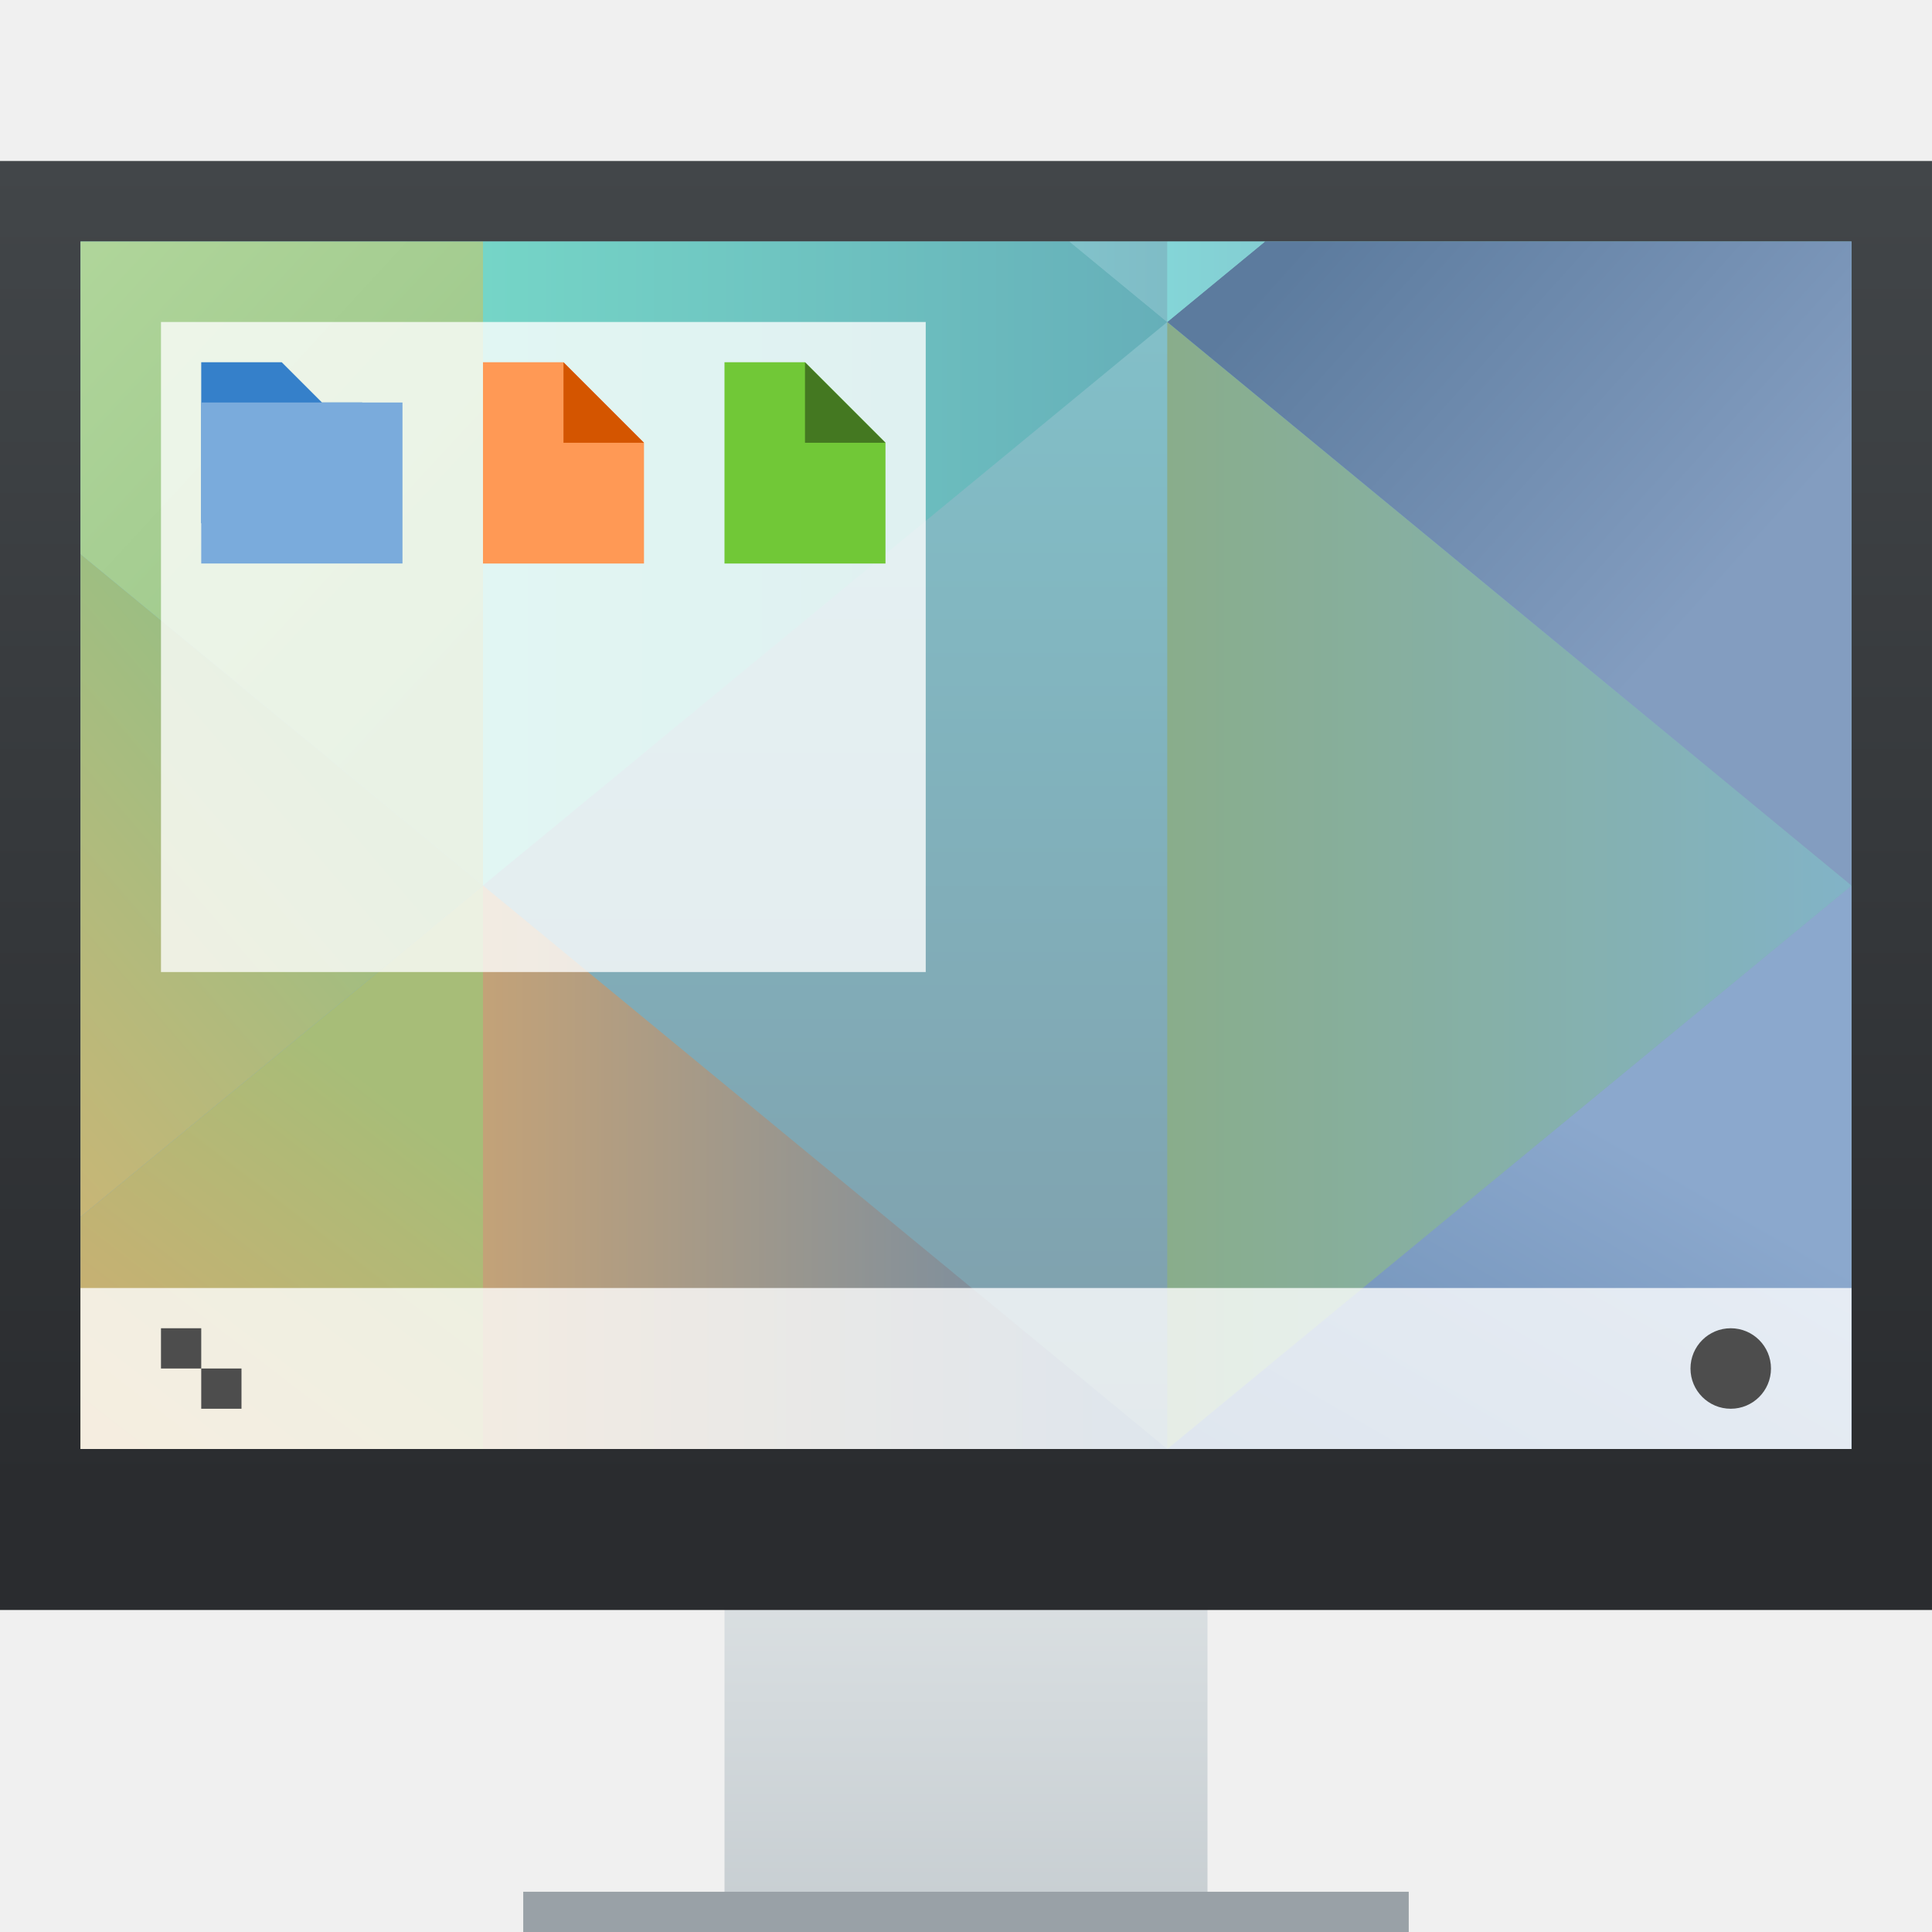
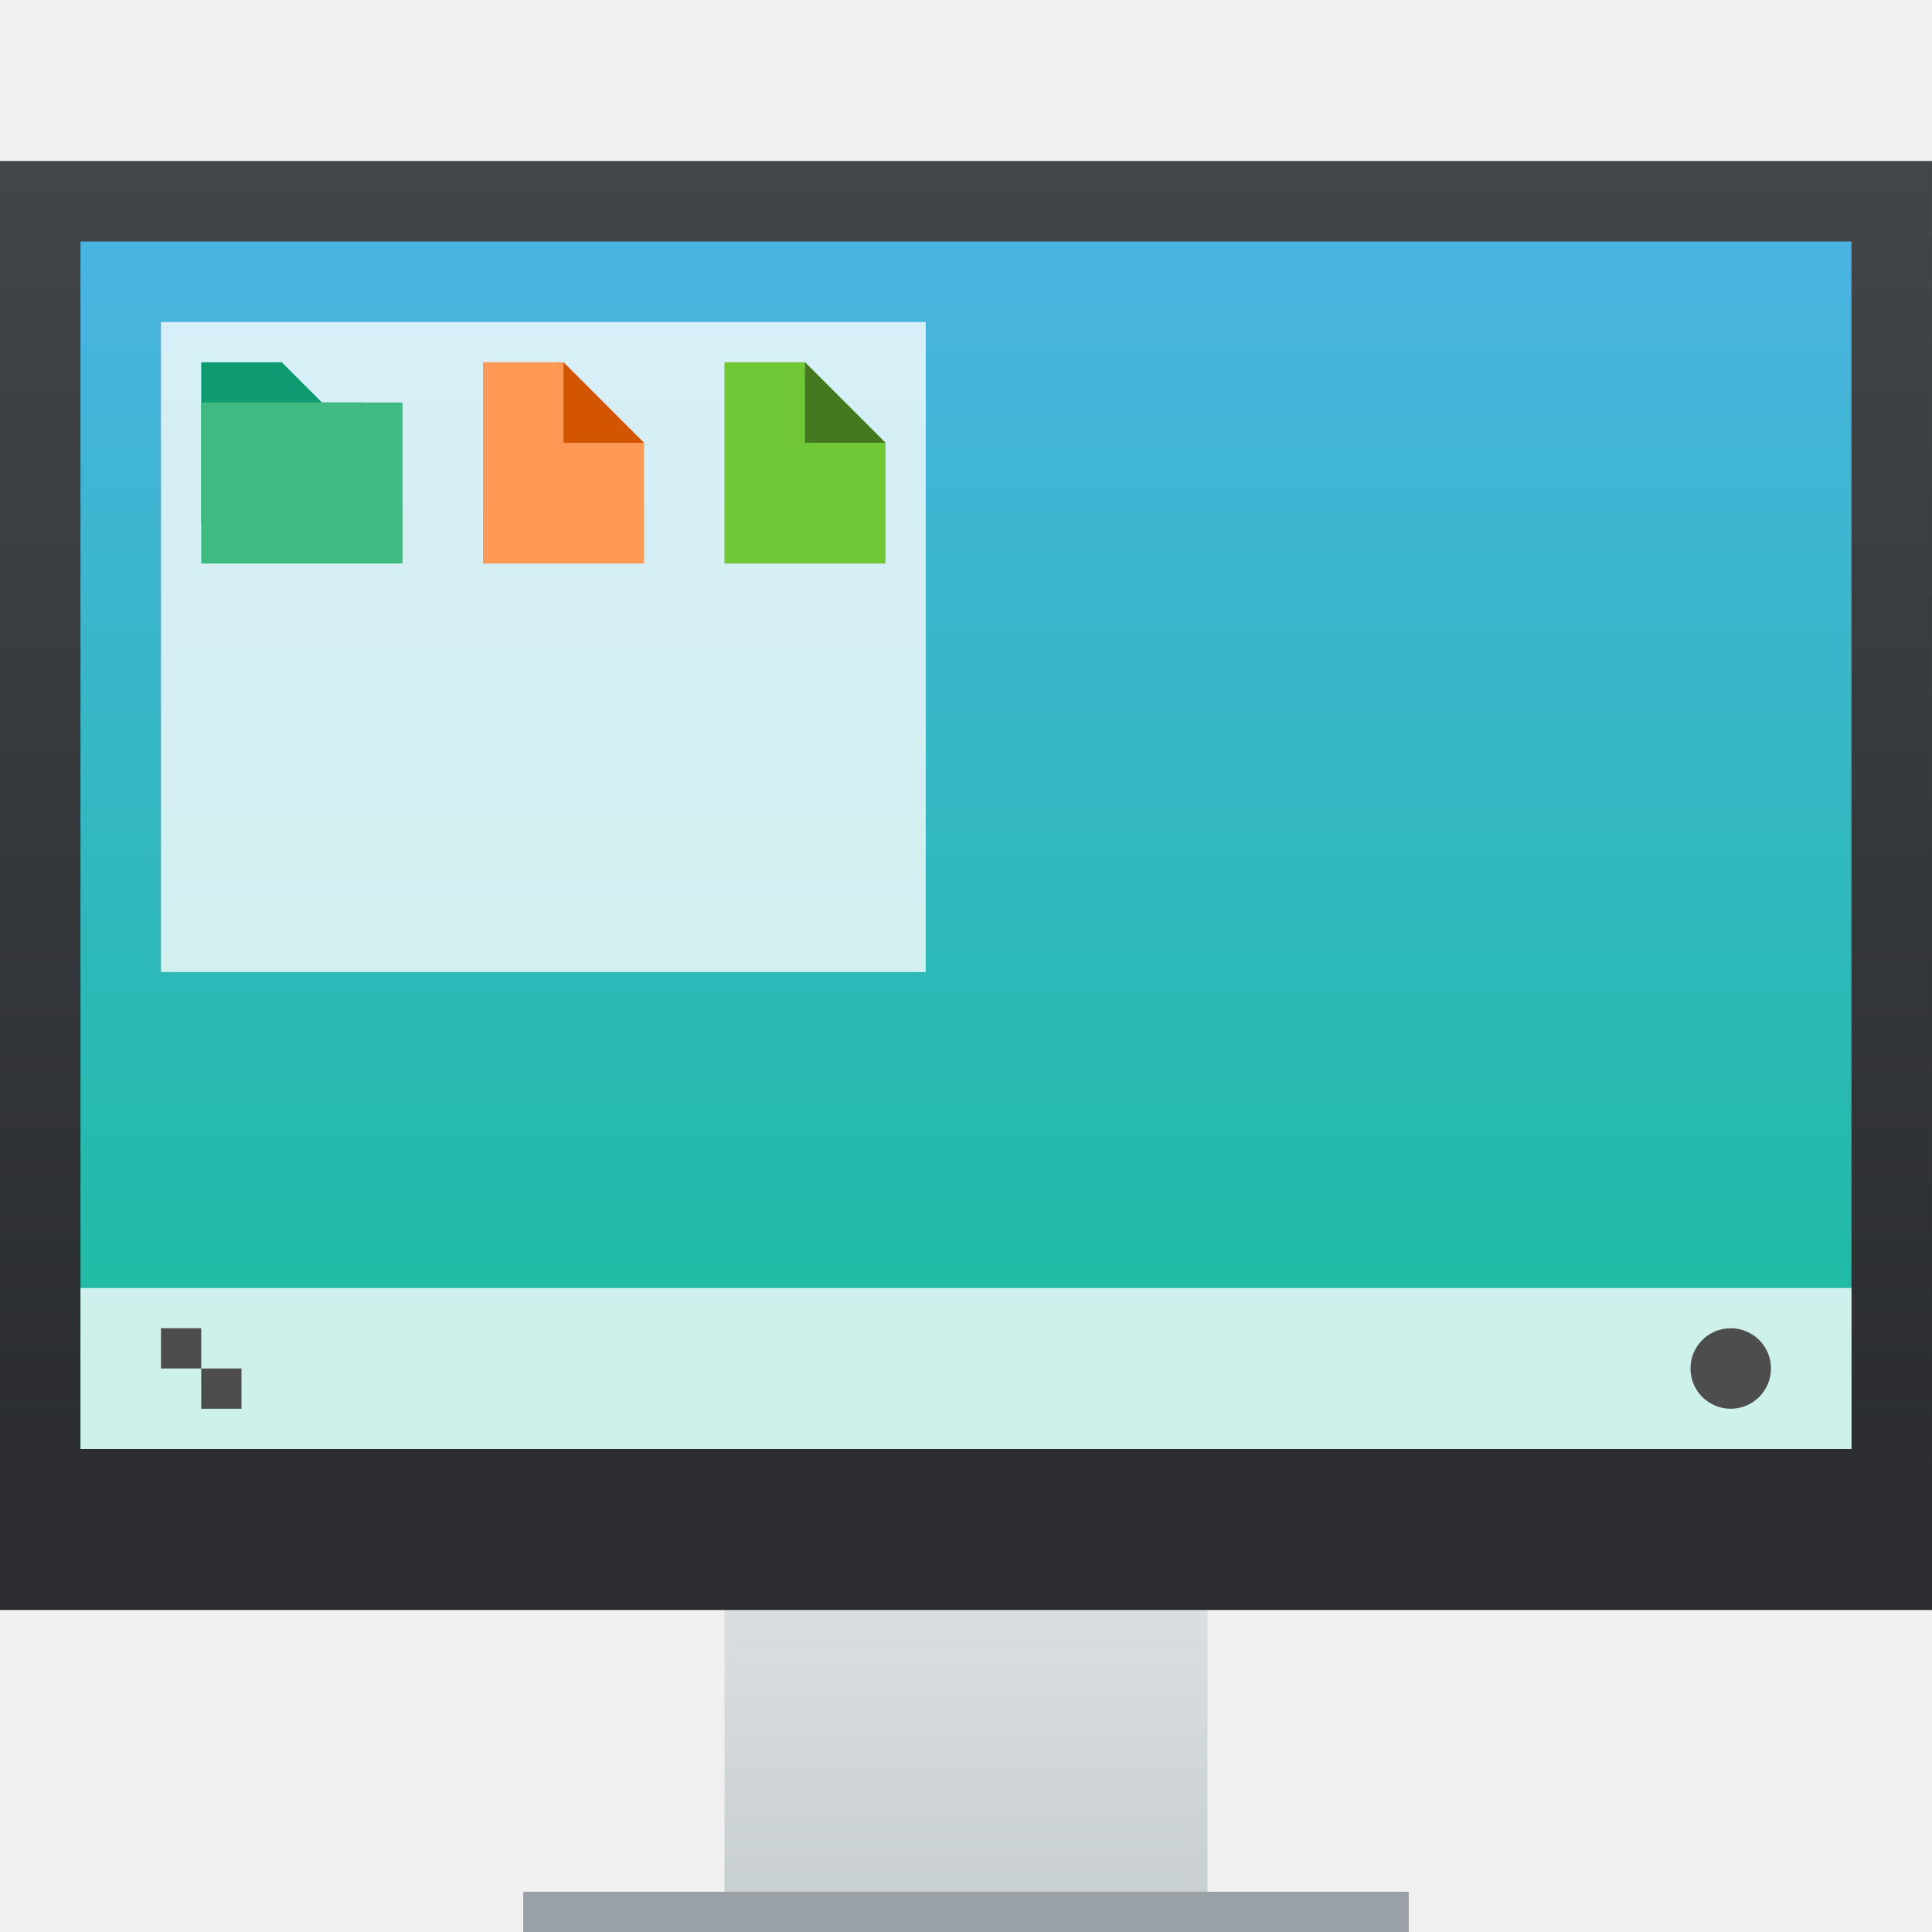
<svg xmlns="http://www.w3.org/2000/svg" xmlns:xlink="http://www.w3.org/1999/xlink" width="48" height="48" id="svg5453" version="1.1">
  <defs id="defs5455">
    <linearGradient id="linearGradient4159">
      <stop id="stop4161" offset="0" style="stop-color:#2a2c2f;stop-opacity:1" />
      <stop id="stop4163" offset="1" style="stop-color:#424649;stop-opacity:1" />
    </linearGradient>
    <linearGradient xlink:href="#linearGradient4159" id="linearGradient4250" x1="409.571" y1="536.798" x2="409.571" y2="503.798" gradientUnits="userSpaceOnUse" />
    <linearGradient xlink:href="#linearGradient4303" id="linearGradient4272" x1="408.571" y1="547.798" x2="408.571" y2="536.798" gradientUnits="userSpaceOnUse" gradientTransform="translate(-384.5714,-499.798)" />
    <linearGradient id="linearGradient4303">
      <stop style="stop-color:#c6cdd1;stop-opacity:1" offset="0" id="stop4305" />
      <stop style="stop-color:#e0e5e7;stop-opacity:1" offset="1" id="stop4307" />
    </linearGradient>
-     <linearGradient id="linearGradient4591">
-       <stop style="stop-color:#7e8f9e;stop-opacity:1" offset="0" id="stop4593" />
-       <stop style="stop-color:#84ced5;stop-opacity:1" offset="1" id="stop4595" />
-     </linearGradient>
-     <linearGradient xlink:href="#linearGradient4591" id="linearGradient4597-5" x1="419.571" y1="541.798" x2="419.571" y2="489.798" gradientUnits="userSpaceOnUse" gradientTransform="translate(-392.5714,-493.798)" />
-     <linearGradient xlink:href="#linearGradient4675" id="linearGradient4681" x1="394.571" y1="535.798" x2="404.571" y2="522.798" gradientUnits="userSpaceOnUse" gradientTransform="translate(-392.5714,-493.798)" />
-     <linearGradient id="linearGradient4675">
-       <stop style="stop-color:#e4a56d;stop-opacity:1" offset="0" id="stop4677" />
-       <stop style="stop-color:#a7bd78;stop-opacity:1" offset="1" id="stop4679" />
-     </linearGradient>
-     <linearGradient xlink:href="#linearGradient4683" id="linearGradient4689" x1="404.571" y1="532.798" x2="421.571" y2="532.798" gradientUnits="userSpaceOnUse" gradientTransform="translate(-392.5714,-493.798)" />
-     <linearGradient id="linearGradient4683">
-       <stop style="stop-color:#c3a278;stop-opacity:1" offset="0" id="stop4685" />
-       <stop style="stop-color:#6688aa;stop-opacity:1" offset="1" id="stop4687" />
-     </linearGradient>
-     <linearGradient xlink:href="#linearGradient4722" id="linearGradient4728" x1="430.571" y1="536.798" x2="437.5" y2="524.798" gradientUnits="userSpaceOnUse" gradientTransform="translate(-392.5714,-493.798)" />
-     <linearGradient id="linearGradient4722">
-       <stop style="stop-color:#6588af;stop-opacity:1" offset="0" id="stop4724" />
-       <stop style="stop-color:#8ba8cd;stop-opacity:1" offset="1" id="stop4726" />
-     </linearGradient>
-     <linearGradient xlink:href="#linearGradient4834" id="linearGradient4840" x1="421.571" y1="514.798" x2="438.571" y2="514.798" gradientUnits="userSpaceOnUse" gradientTransform="translate(-7.999983,6.000002)" />
-     <linearGradient id="linearGradient4834">
-       <stop style="stop-color:#89ad8b;stop-opacity:1" offset="0" id="stop4836" />
-       <stop style="stop-color:#82b3c7;stop-opacity:1" offset="1" id="stop4838" />
-     </linearGradient>
-     <linearGradient xlink:href="#linearGradient4778" id="linearGradient4784" x1="387.571" y1="525.798" x2="401.571" y2="513.798" gradientUnits="userSpaceOnUse" gradientTransform="translate(-392.5714,-493.798)" />
-     <linearGradient id="linearGradient4778">
-       <stop style="stop-color:#e1b16f;stop-opacity:1" offset="0" id="stop4780" />
-       <stop style="stop-color:#99bf83;stop-opacity:1" offset="1" id="stop4782" />
-     </linearGradient>
-     <linearGradient xlink:href="#linearGradient4786" id="linearGradient4792" x1="404.571" y1="510.798" x2="391.571" y2="498.798" gradientUnits="userSpaceOnUse" gradientTransform="translate(-392.5714,-493.798)" />
-     <linearGradient id="linearGradient4786">
-       <stop style="stop-color:#99c487;stop-opacity:1" offset="0" id="stop4788" />
-       <stop style="stop-color:#b4d99e;stop-opacity:1" offset="1" id="stop4790" />
-     </linearGradient>
-     <linearGradient xlink:href="#linearGradient4802" id="linearGradient4808" x1="404.571" y1="501.798" x2="421.571" y2="501.798" gradientUnits="userSpaceOnUse" gradientTransform="translate(-392.5714,-493.798)" />
-     <linearGradient id="linearGradient4802">
-       <stop style="stop-color:#75d5c7;stop-opacity:1" offset="0" id="stop4804" />
-       <stop style="stop-color:#66afb9;stop-opacity:1" offset="1" id="stop4806" />
-     </linearGradient>
-     <linearGradient xlink:href="#linearGradient4770" id="linearGradient4776" x1="428.571" y1="495.798" x2="438.571" y2="504.798" gradientUnits="userSpaceOnUse" gradientTransform="translate(-392.5714,-493.798)" />
-     <linearGradient id="linearGradient4770">
-       <stop style="stop-color:#5c7b9e;stop-opacity:1" offset="0" id="stop4772" />
-       <stop style="stop-color:#839dc0;stop-opacity:1" offset="1" id="stop4774" />
-     </linearGradient>
-     <linearGradient xlink:href="#linearGradient4810" id="linearGradient4816" x1="421.571" y1="492.798" x2="406.571" y2="492.798" gradientUnits="userSpaceOnUse" gradientTransform="translate(-392.5714,-493.798)" />
-     <linearGradient id="linearGradient4810">
-       <stop style="stop-color:#7fbcc6;stop-opacity:1" offset="0" id="stop4812" />
-       <stop style="stop-color:#8ee4e3;stop-opacity:1" offset="1" id="stop4814" />
-     </linearGradient>
-     <linearGradient xlink:href="#linearGradient4818" id="linearGradient4824" x1="421.571" y1="492.798" x2="436.571" y2="492.798" gradientUnits="userSpaceOnUse" gradientTransform="translate(-392.5714,-493.798)" />
-     <linearGradient id="linearGradient4818">
-       <stop style="stop-color:#84d5d7;stop-opacity:1" offset="0" id="stop4820" />
-       <stop style="stop-color:#84a8ba;stop-opacity:1" offset="1" id="stop4822" />
+     <linearGradient xlink:href="#linearGradient4697" id="linearGradient4249" gradientUnits="userSpaceOnUse" gradientTransform="matrix(0.9166663,0,0,0.9166661,34.04774,43.98342)" x1="419.33" y1="536.525" x2="419.33" y2="498.134" />
+     <linearGradient id="linearGradient4697">
+       <stop style="stop-color:#1abc9c;stop-opacity:1" id="stop4699" />
+       <stop offset="1" style="stop-color:#52b2ee;stop-opacity:1" id="stop4701" />
    </linearGradient>
  </defs>
  <g id="layer1" transform="translate(-384.5714,-499.798)">
    <path style="opacity:1;fill:url(#linearGradient4272);fill-opacity:1;stroke:none;stroke-width:2.8;stroke-miterlimit:4;stroke-dasharray:none;stroke-opacity:0.55" d="m 18,37 0,7 0,2 0,2 12,0 0,-2 0,-2 0,-7 z" id="rect4254" transform="translate(384.5714,499.798)" />
    <rect style="opacity:1;fill:url(#linearGradient4250);fill-opacity:1;stroke:none;stroke-width:2.8;stroke-miterlimit:4;stroke-dasharray:none;stroke-opacity:0.55" id="rect4173" width="48" height="36" x="384.571" y="503.798" />
-     <g id="g3733">
-       <path id="path4589-5" transform="translate(384.5714,499.798)" d="M 2 6 L 2 36 L 46 36 L 46 6 L 2 6 z " style="opacity:1;fill:url(#linearGradient4597-5);fill-opacity:1;stroke:none" />
-       <path id="path4476-9" transform="translate(384.5714,499.798)" d="M 12 22 L 2 30.234 L 2 36 L 12 36 L 12 22 z " style="fill:url(#linearGradient4681);fill-opacity:1;fill-rule:evenodd;stroke:none;stroke-width:1px;stroke-linecap:butt;stroke-linejoin:miter;stroke-opacity:1" />
-       <path id="path4478-4" transform="translate(384.5714,499.798)" d="M 12 22 L 12 36 L 29 36 L 12 22 z " style="fill:url(#linearGradient4689);fill-opacity:1;fill-rule:evenodd;stroke:none;stroke-width:1px;stroke-linecap:butt;stroke-linejoin:miter;stroke-opacity:1" />
-       <path id="path4488-0-8" transform="translate(384.5714,499.798)" d="M 46 22 L 29 36 L 46 36 L 46 22 z " style="fill:url(#linearGradient4728);fill-opacity:1;fill-rule:evenodd;stroke:none;stroke-width:1px;stroke-linecap:butt;stroke-linejoin:miter;stroke-opacity:1" />
-       <path id="path4188-3" d="m 413.571,529.798 0,-22 17,14 -17,14 z" style="fill:url(#linearGradient4840);fill-opacity:1;fill-rule:evenodd;stroke:none;stroke-width:1px;stroke-linecap:butt;stroke-linejoin:miter;stroke-opacity:1" />
-       <path id="path4192-6" transform="translate(384.5714,499.798)" d="M 2 13.766 L 2 30.234 L 12 22 L 2 13.766 z " style="fill:url(#linearGradient4784);fill-opacity:1;fill-rule:evenodd;stroke:none;stroke-width:1px;stroke-linecap:butt;stroke-linejoin:miter;stroke-opacity:1" />
-       <path id="path4198-3" transform="translate(384.5714,499.798)" d="M 2 6 L 2 13.766 L 12 22 L 12 16 L 12 6 L 2 6 z " style="fill:url(#linearGradient4792);fill-opacity:1;fill-rule:evenodd;stroke:none;stroke-width:1px;stroke-linecap:butt;stroke-linejoin:miter;stroke-opacity:1" />
-       <path id="path4200-1" transform="translate(384.5714,499.798)" d="M 12 6 L 12 16 L 12 22 L 29 8 L 26.57 6 L 12 6 z " style="fill:url(#linearGradient4808);fill-opacity:1;fill-rule:evenodd;stroke:none;stroke-width:1px;stroke-linecap:butt;stroke-linejoin:miter;stroke-opacity:1" />
-       <path id="path4202-1" transform="translate(384.5714,499.798)" d="M 31.43 6 L 29 8 L 46 22 L 46 16 L 46 6 L 31.43 6 z " style="fill:url(#linearGradient4776);fill-opacity:1;fill-rule:evenodd;stroke:none;stroke-width:1px;stroke-linecap:butt;stroke-linejoin:miter;stroke-opacity:1" />
-       <path id="path4206-9-2" transform="translate(384.5714,499.798)" d="M 26.57 6 L 29 8 L 29 6 L 26.57 6 z " style="fill:url(#linearGradient4816);fill-opacity:1;fill-rule:evenodd;stroke:none;stroke-width:1px;stroke-linecap:butt;stroke-linejoin:miter;stroke-opacity:1" />
-       <path id="path4208-1-1" transform="translate(384.5714,499.798)" d="M 29 6 L 29 8 L 31.43 6 L 29 6 z " style="fill:url(#linearGradient4824);fill-opacity:1;fill-rule:evenodd;stroke:none;stroke-width:1px;stroke-linecap:butt;stroke-linejoin:miter;stroke-opacity:1" />
-     </g>
+     <path style="fill:url(#linearGradient4249)" id="path4247" d="m 386.571,505.798 0,30 44,0 0,-30 -44,0 z" />
    <rect style="opacity:1;fill:#99a1a7;fill-opacity:1;stroke:none;stroke-width:2.8;stroke-miterlimit:4;stroke-dasharray:none;stroke-opacity:0.55" id="rect4295" width="22" height="1" x="397.571" y="546.798" />
    <rect style="opacity:1;fill:#ffffff;fill-opacity:0.784;stroke:none" id="rect4267" width="44" height="4" x="386.571" y="531.798" />
    <circle style="opacity:1;fill:#4d4d4d;fill-opacity:1;stroke:none;stroke-opacity:1" id="path4166" cx="427.571" cy="533.798" r="1" />
    <path style="opacity:1;fill:#4d4d4d;fill-opacity:1;stroke:none;stroke-opacity:1" d="m 388.571,532.798 0,1 1,0 0,-1 -1,0 z m 1,1 0,1 1,0 0,-1 -1,0 z" id="rect4183" />
    <rect style="fill:#ffffff;fill-opacity:0.784;stroke:none" id="rect3432" width="19" height="16.15" x="388.571" y="507.798" />
-     <path style="opacity:1;fill:#3580ca;fill-opacity:1;stroke:none" d="m 389.571,508.798 0,4 4,0 0,-3 -1,0 -1,-1 z" id="rect4160" />
+     <path style="opacity:1;fill:#0f9b71;fill-opacity:1;stroke:none" d="m 389.571,508.798 0,4 4,0 0,-3 -1,0 -1,-1 z" id="rect4160" />
    <path style="opacity:1;fill:#ff9955;fill-opacity:1;stroke:none" d="m 396.571,508.798 0,5 4,0 0,-3 -2,-2 z" id="rect4235" />
    <path style="fill:#d45500;fill-opacity:1;fill-rule:evenodd;stroke:none;stroke-width:1px;stroke-linecap:butt;stroke-linejoin:miter;stroke-opacity:1" d="m 398.571,508.798 2,2 -2,0 z" id="path4237" />
-     <path style="fill:#7aabdc;fill-opacity:1;stroke:none" d="m 389.571,509.798 5,0 0,4 -5,0 z" id="rect4272" />
+     <path style="fill:#3fba82;fill-opacity:1;stroke:none" d="m 389.571,509.798 5,0 0,4 -5,0 z" id="rect4272" />
    <path id="path4275" d="m 402.571,508.798 0,5 4,0 0,-3 -2,-2 z" style="opacity:1;fill:#71c837;fill-opacity:1;stroke:none" />
    <path id="path4277" d="m 404.571,508.798 2,2 -2,0 z" style="fill:#447821;fill-opacity:1;fill-rule:evenodd;stroke:none;stroke-width:1px;stroke-linecap:butt;stroke-linejoin:miter;stroke-opacity:1" />
  </g>
</svg>
